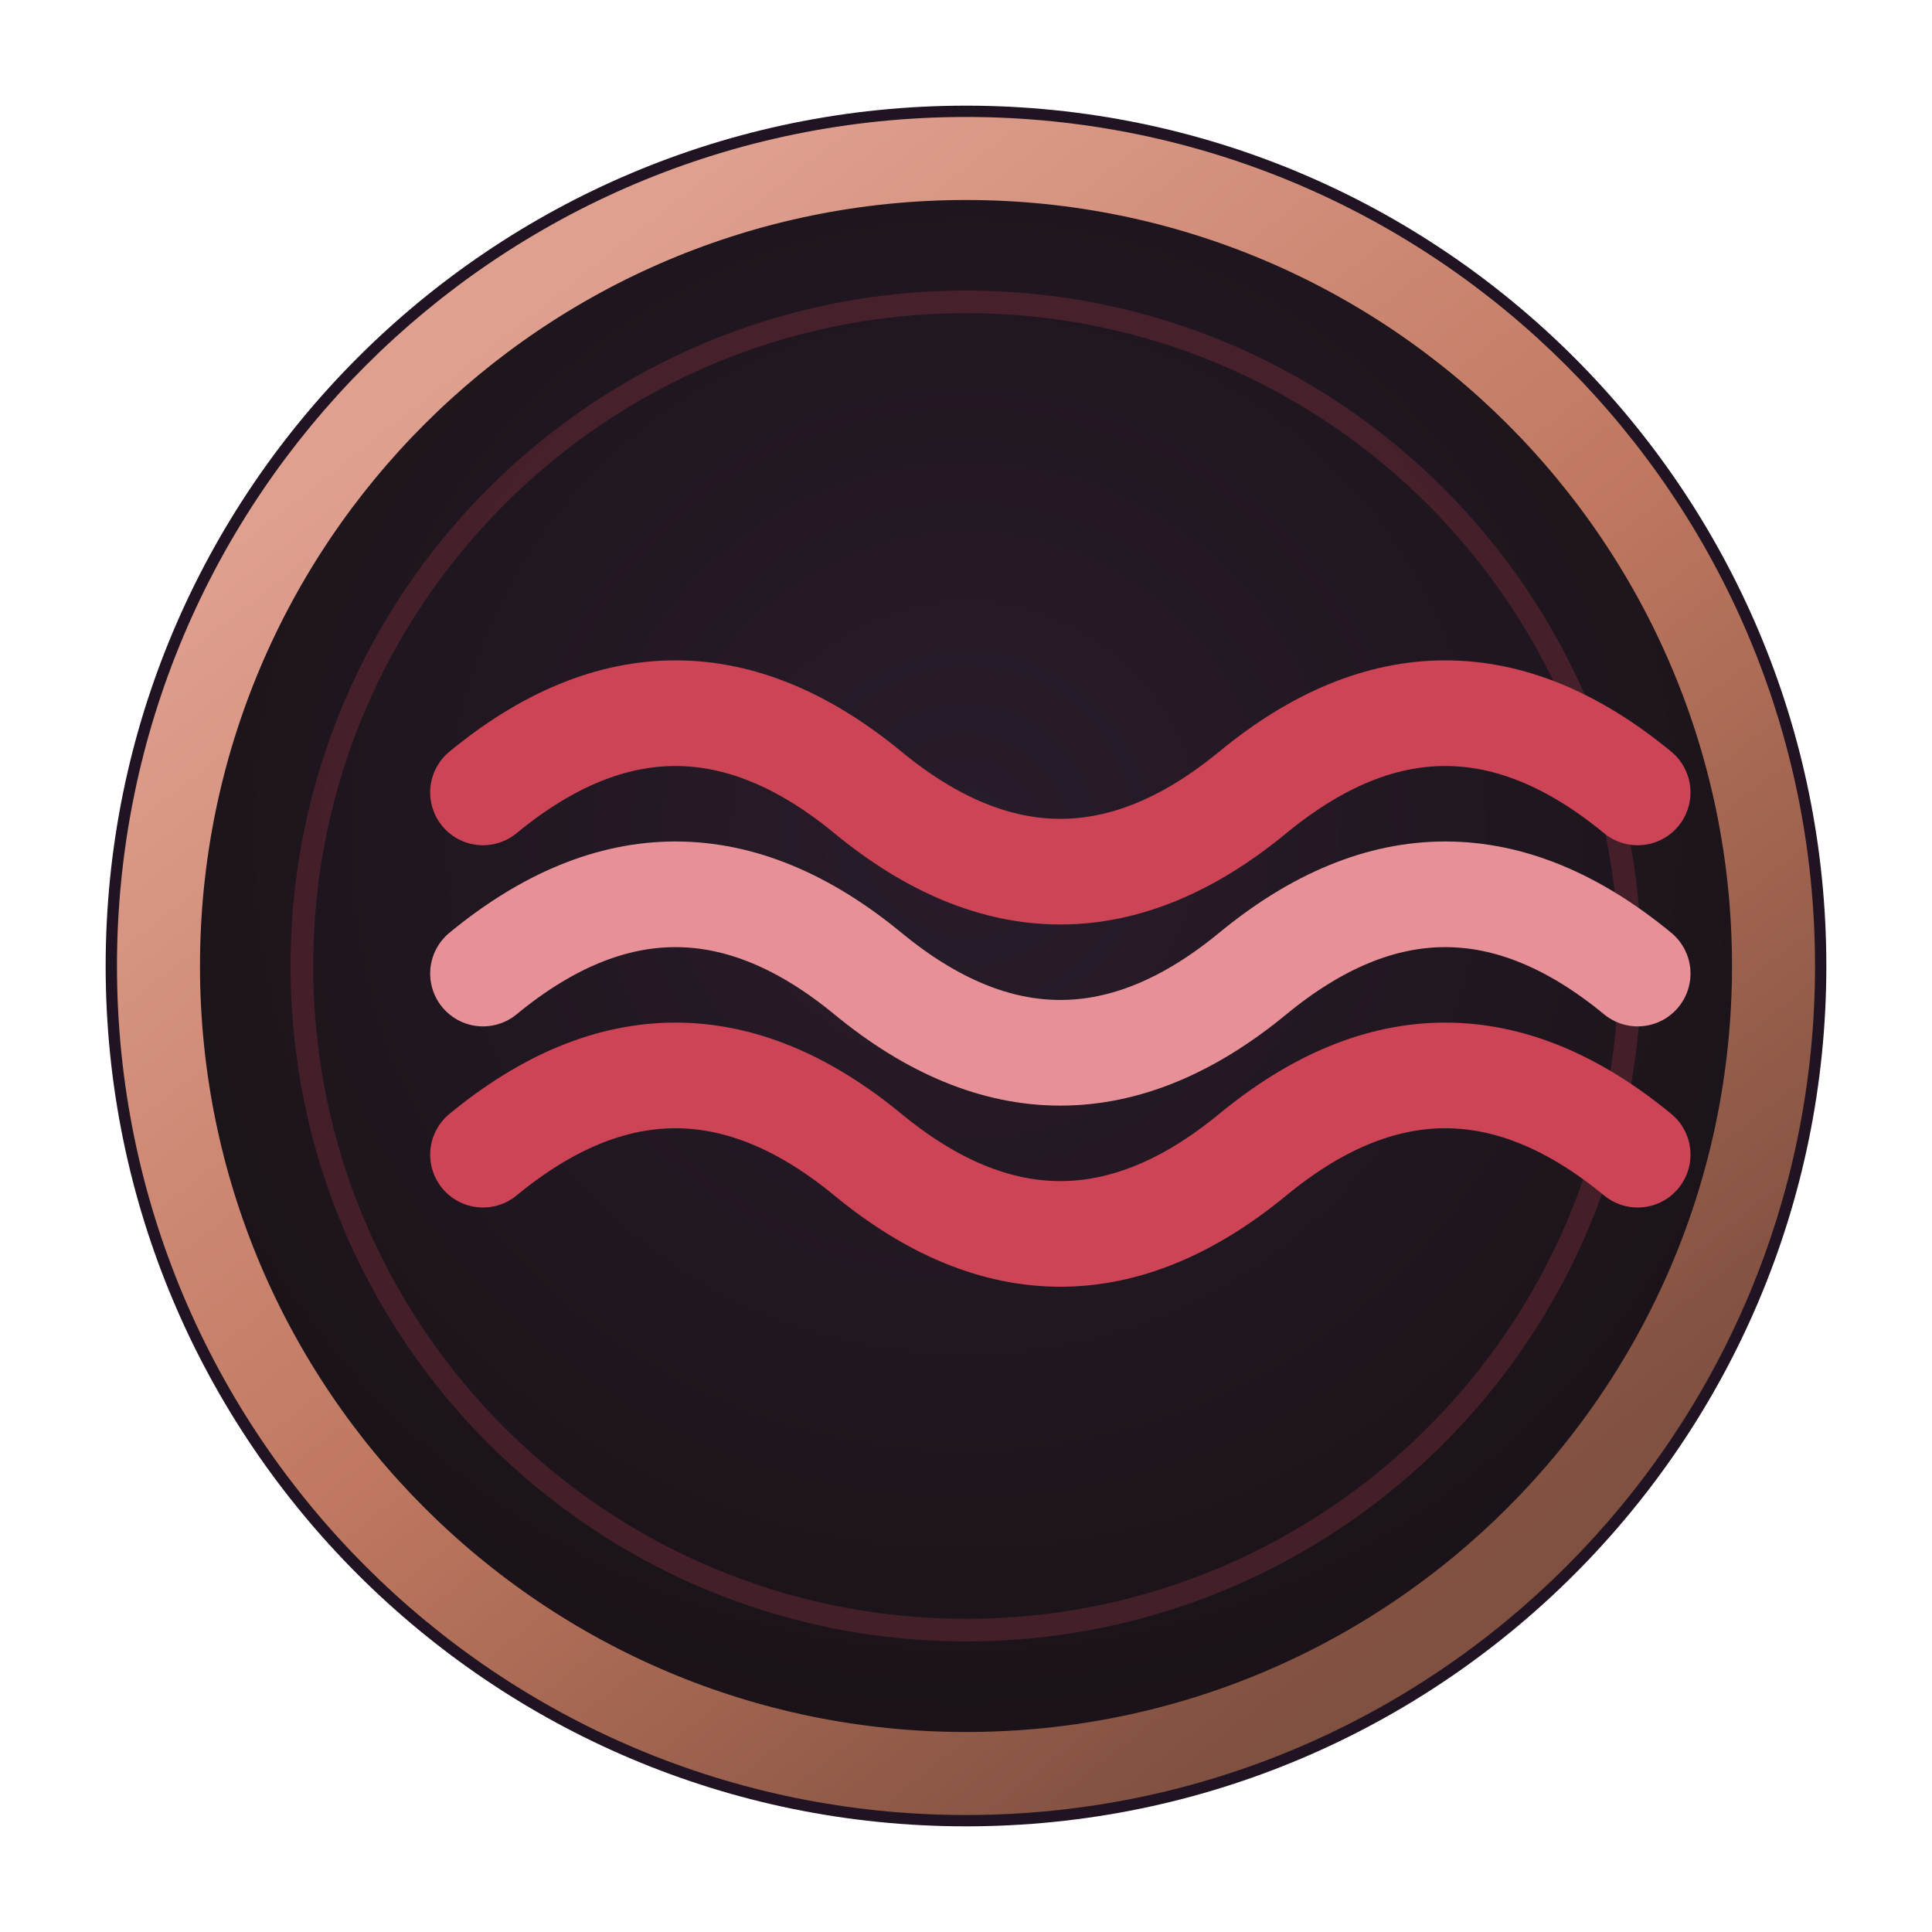
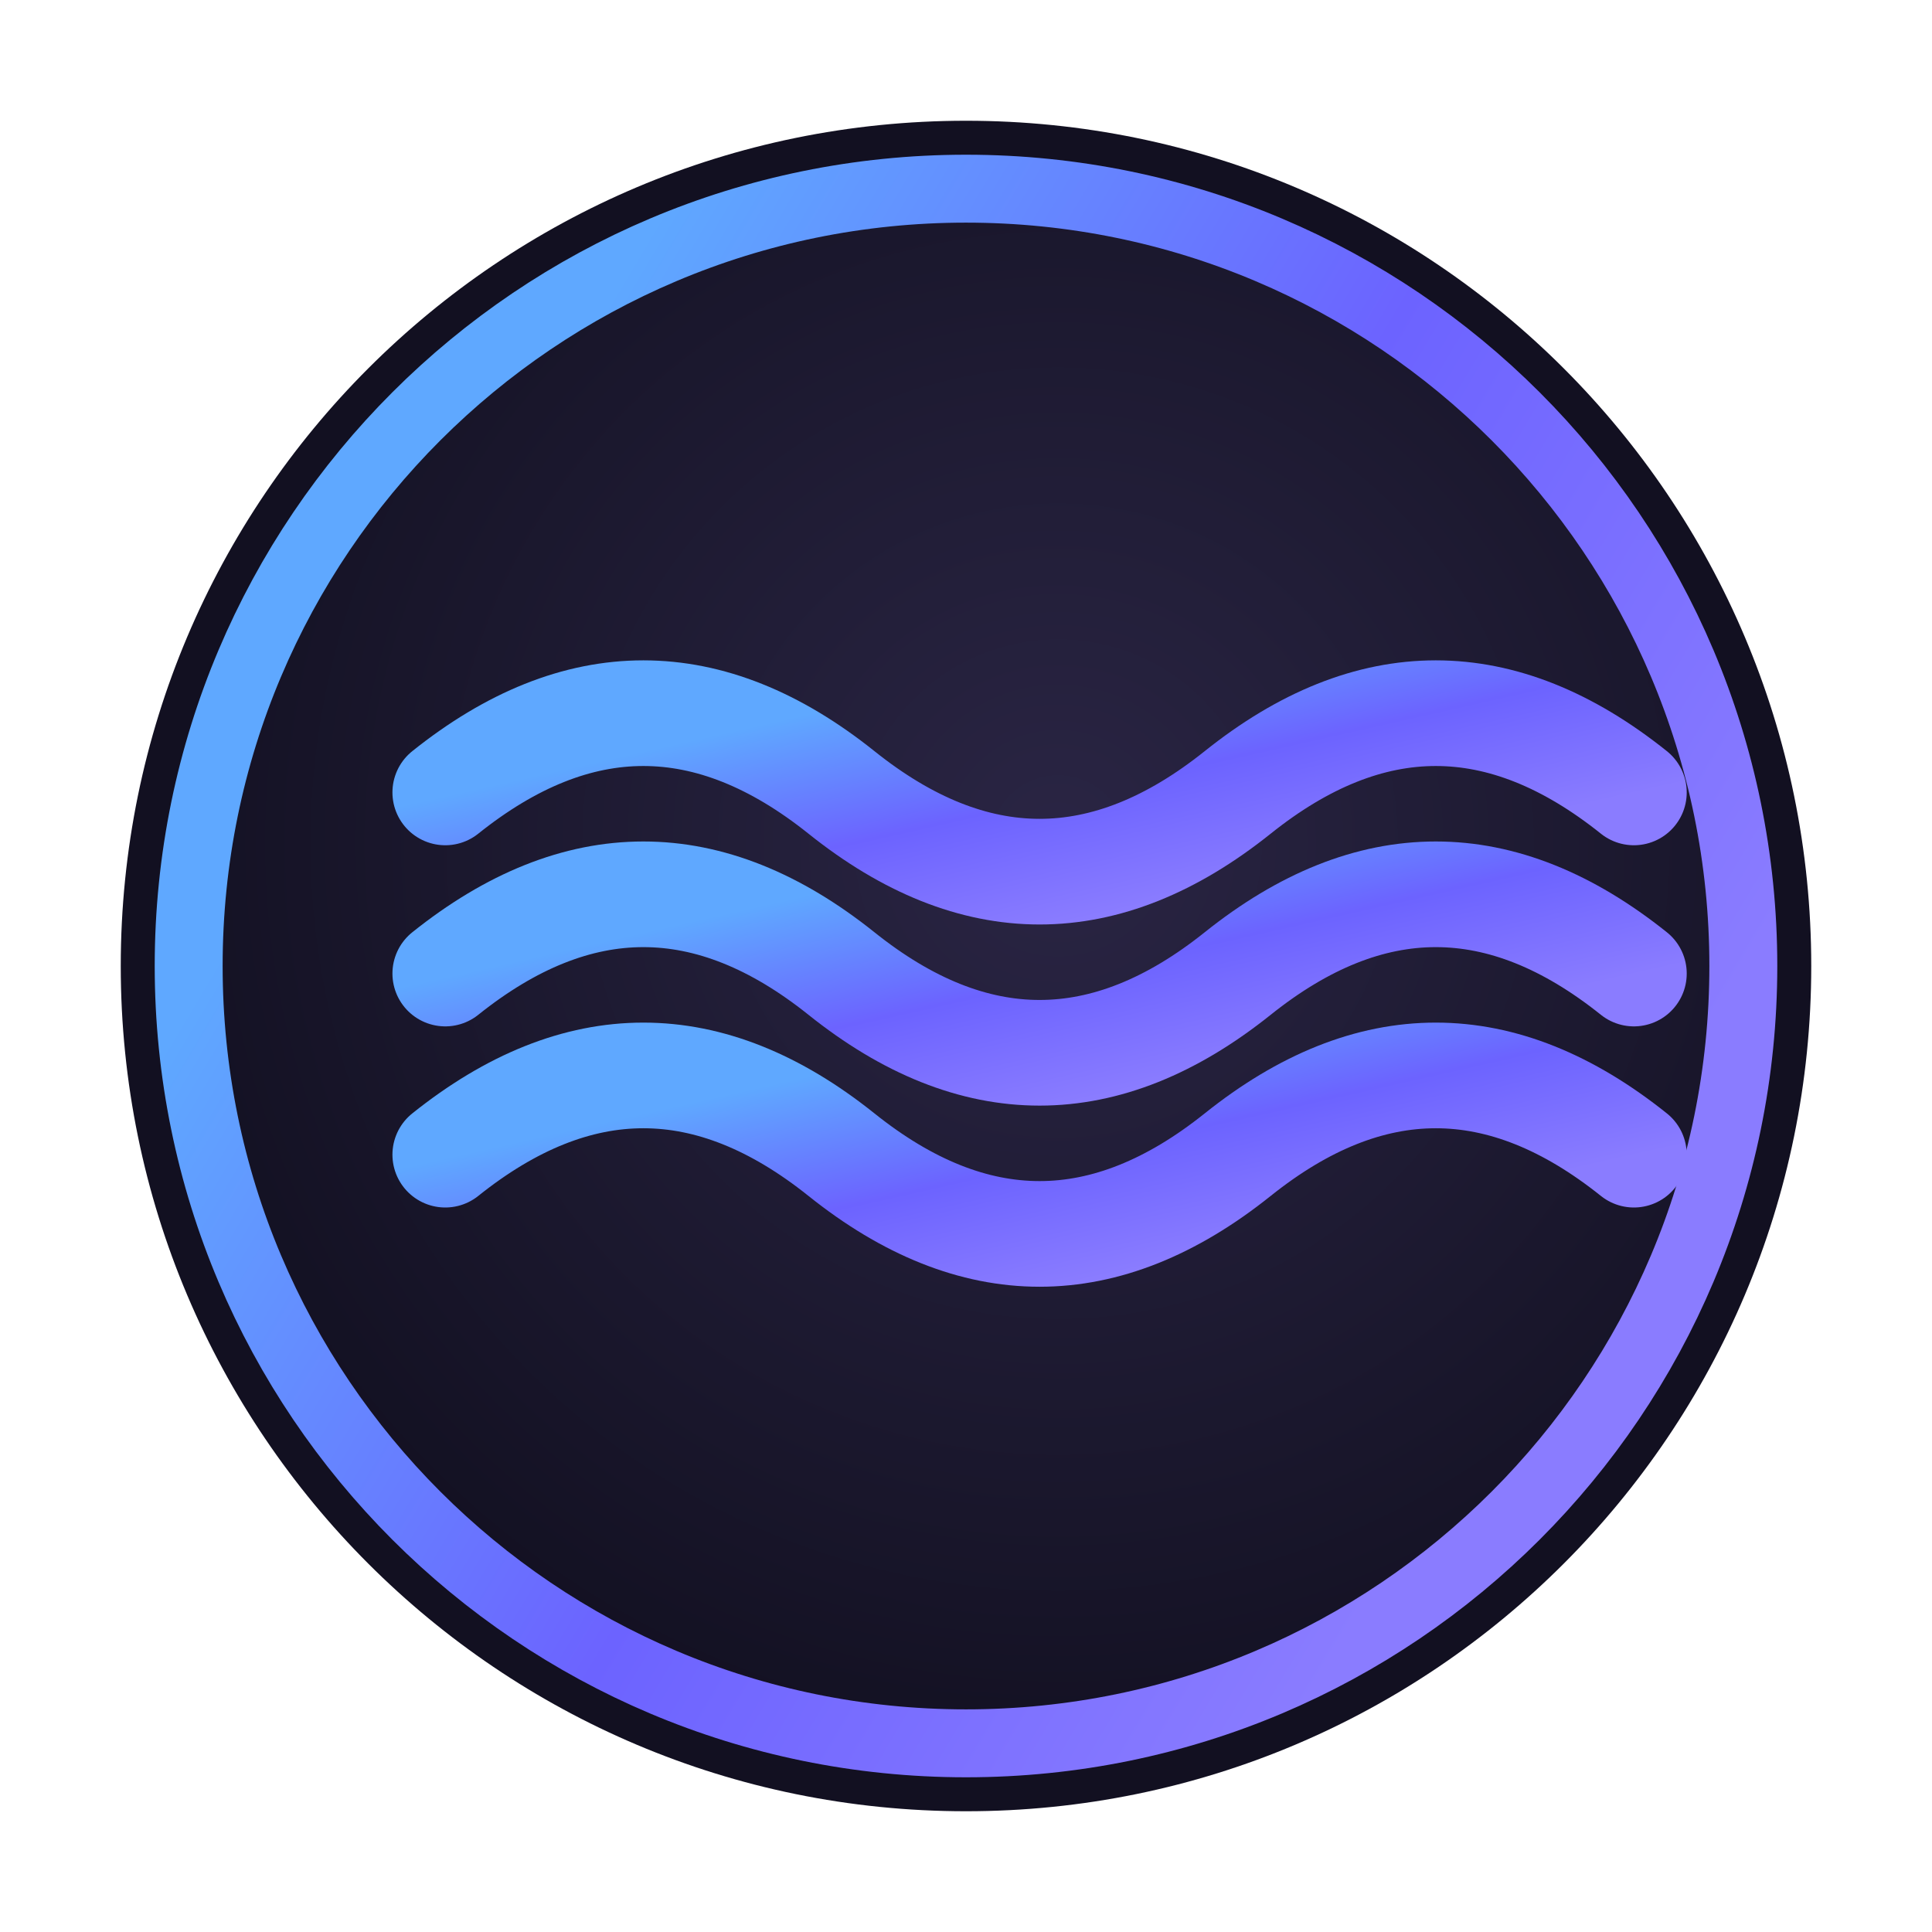
<svg xmlns="http://www.w3.org/2000/svg" width="512" height="512" viewBox="0 0 512 512" role="img" aria-labelledby="title desc">
  <defs>
-     <radialGradient id="innerGlow" cx="50%" cy="42%" r="58%">
-       <stop offset="0%" stop-color="#281C2A" />
-       <stop offset="100%" stop-color="#1A1218" />
+     <radialGradient id="inner" cx="56%" cy="42%" r="62%">
+       <stop offset="0%" stop-color="#2A2544" />
+       <stop offset="100%" stop-color="#121021" />
    </radialGradient>
-     <linearGradient id="copper" x1="20%" x2="80%" y1="12%" y2="88%">
-       <stop offset="0%" stop-color="#E0A090" />
-       <stop offset="52%" stop-color="#C07860" />
-       <stop offset="100%" stop-color="#805040" />
+     <linearGradient id="waves" x1="14%" x2="88%" y1="28%" y2="72%">
+       <stop offset="0%" stop-color="#5FA8FF" />
+       <stop offset="52%" stop-color="#6C63FF" />
+       <stop offset="100%" stop-color="#8A7CFF" />
    </linearGradient>
  </defs>
-   <circle cx="256" cy="256" r="228" fill="#201422" />
-   <circle cx="256" cy="256" r="214" fill="url(#innerGlow)" stroke="url(#copper)" stroke-width="22" />
-   <circle cx="256" cy="256" r="176" fill="none" stroke="#CC4455" stroke-opacity="0.22" stroke-width="6" />
-   <path d="M128 210c34-28 68-28 102 0s68 28 102 0 68-28 102 0" fill="none" stroke="#CC4455" stroke-linecap="round" stroke-width="28" />
-   <path d="M128 258c34-28 68-28 102 0s68 28 102 0 68-28 102 0" fill="none" stroke="#E89098" stroke-linecap="round" stroke-width="28" />
-   <path d="M128 306c34-28 68-28 102 0s68 28 102 0 68-28 102 0" fill="none" stroke="#CC4455" stroke-linecap="round" stroke-width="28" />
+   <circle cx="256" cy="256" r="224" fill="#121021" />
+   <circle cx="256" cy="256" r="206" fill="url(#inner)" stroke="url(#waves)" stroke-width="18" />
+   <path d="M118 210c35-28 70-28 105 0s70 28 105 0 70-28 105 0" fill="none" stroke="url(#waves)" stroke-linecap="round" stroke-width="28" />
+   <path d="M118 258c35-28 70-28 105 0s70 28 105 0 70-28 105 0" fill="none" stroke="url(#waves)" stroke-linecap="round" stroke-width="28" />
+   <path d="M118 306c35-28 70-28 105 0s70 28 105 0 70-28 105 0" fill="none" stroke="url(#waves)" stroke-linecap="round" stroke-width="28" />
</svg>
